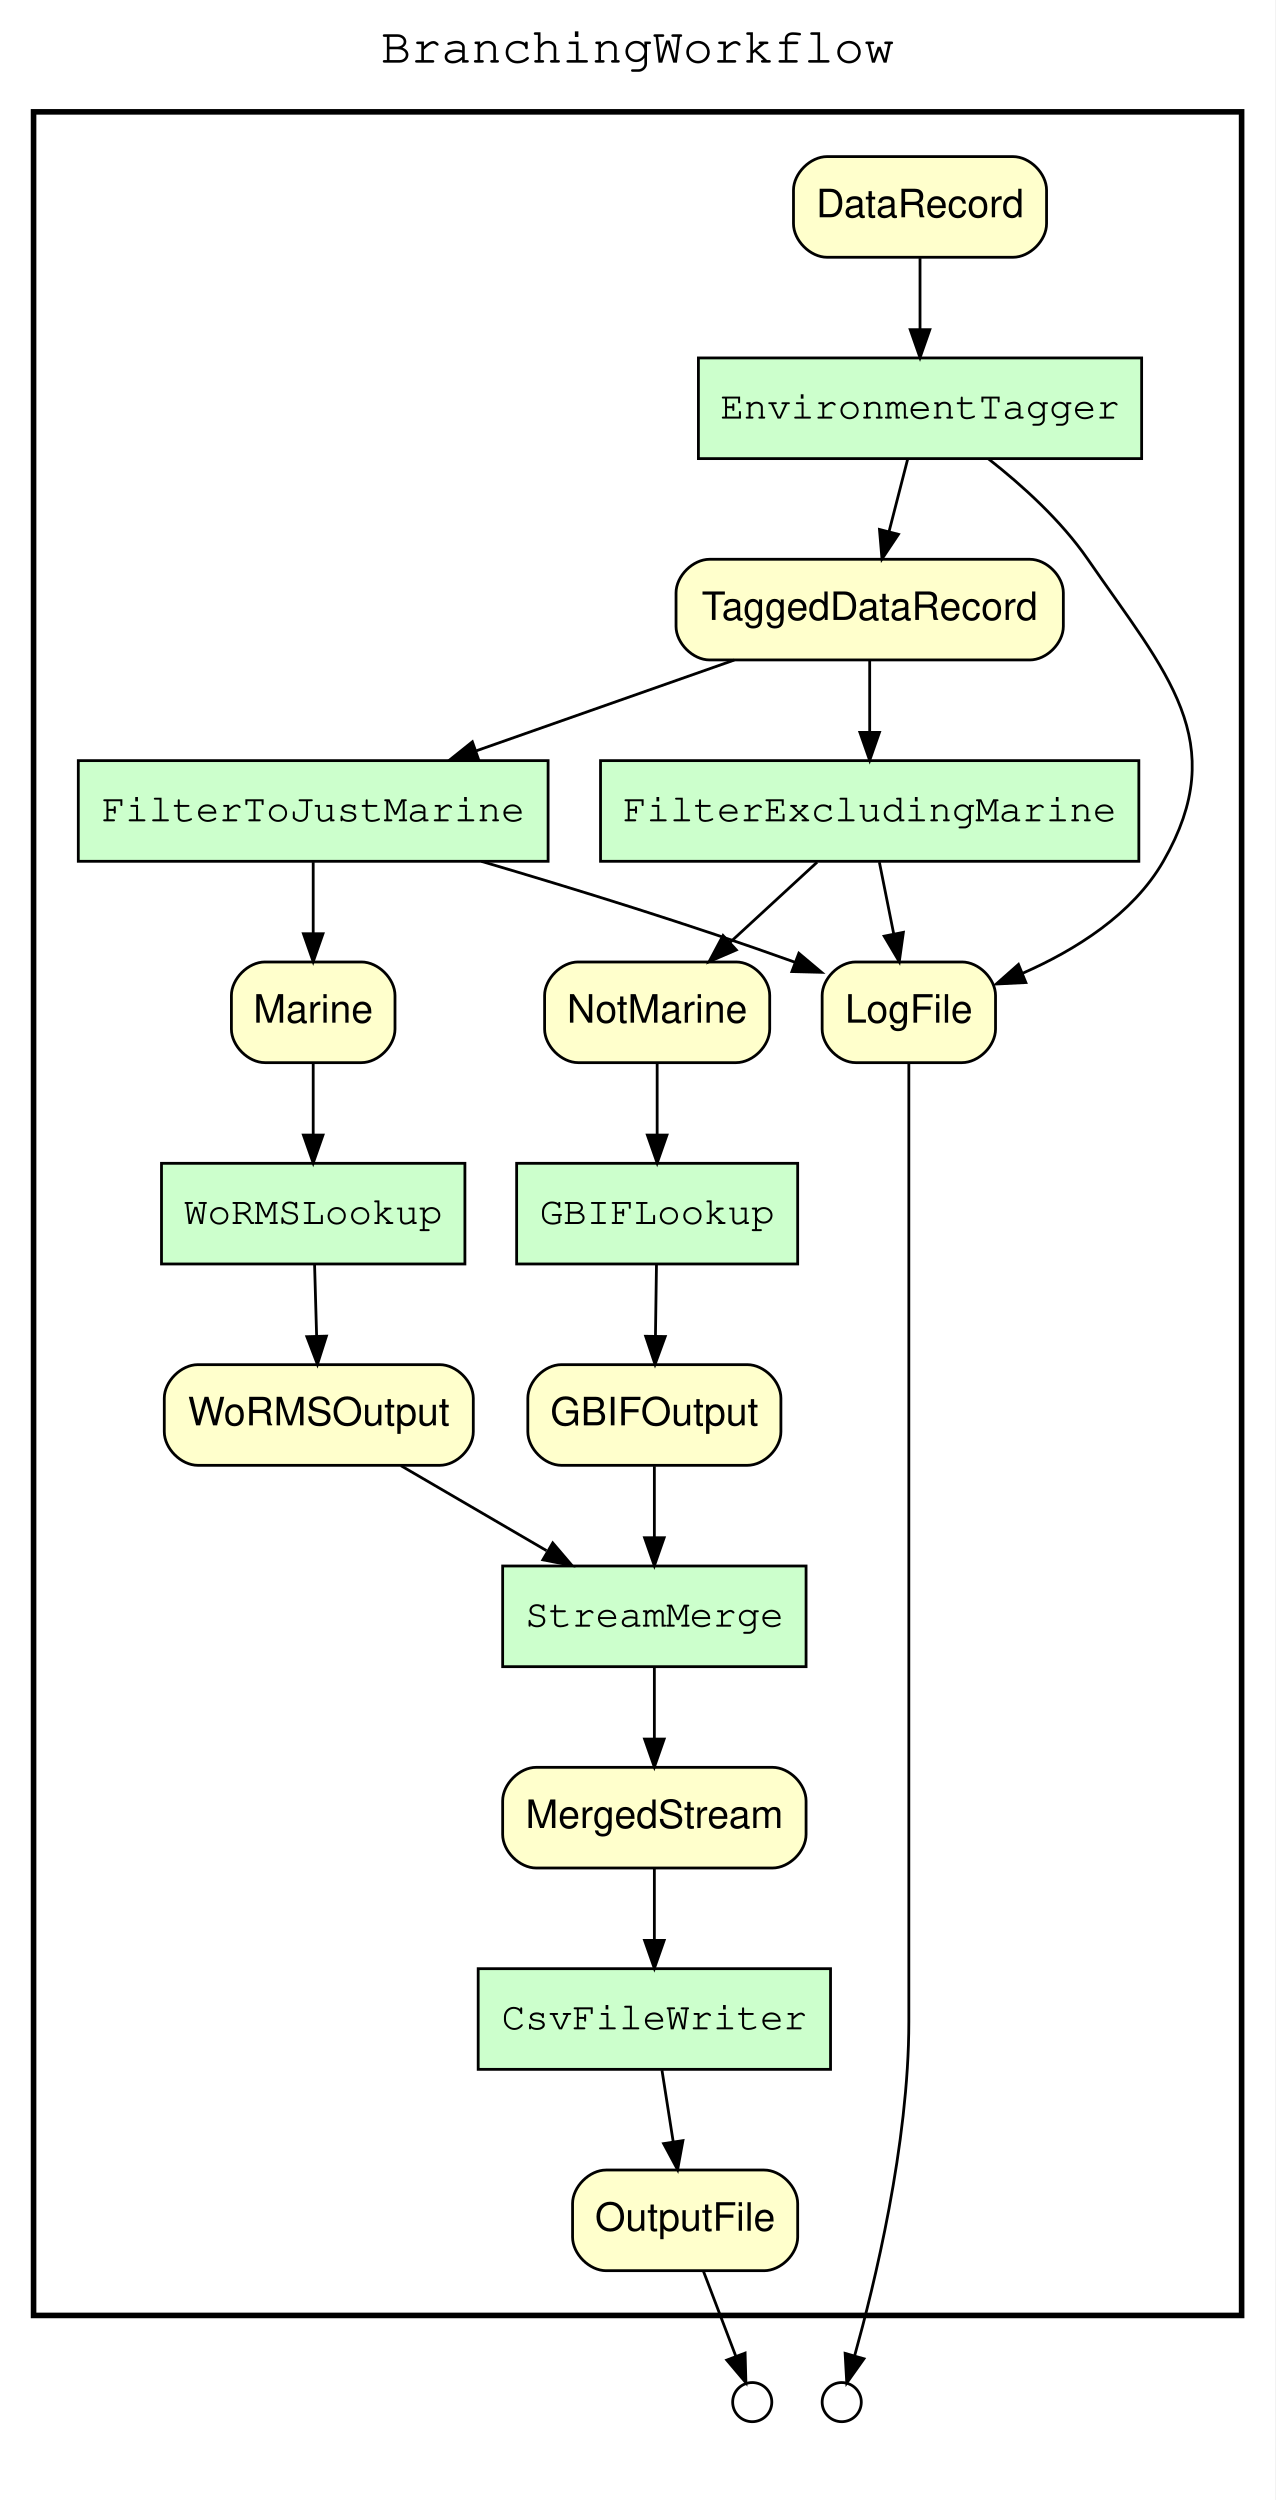
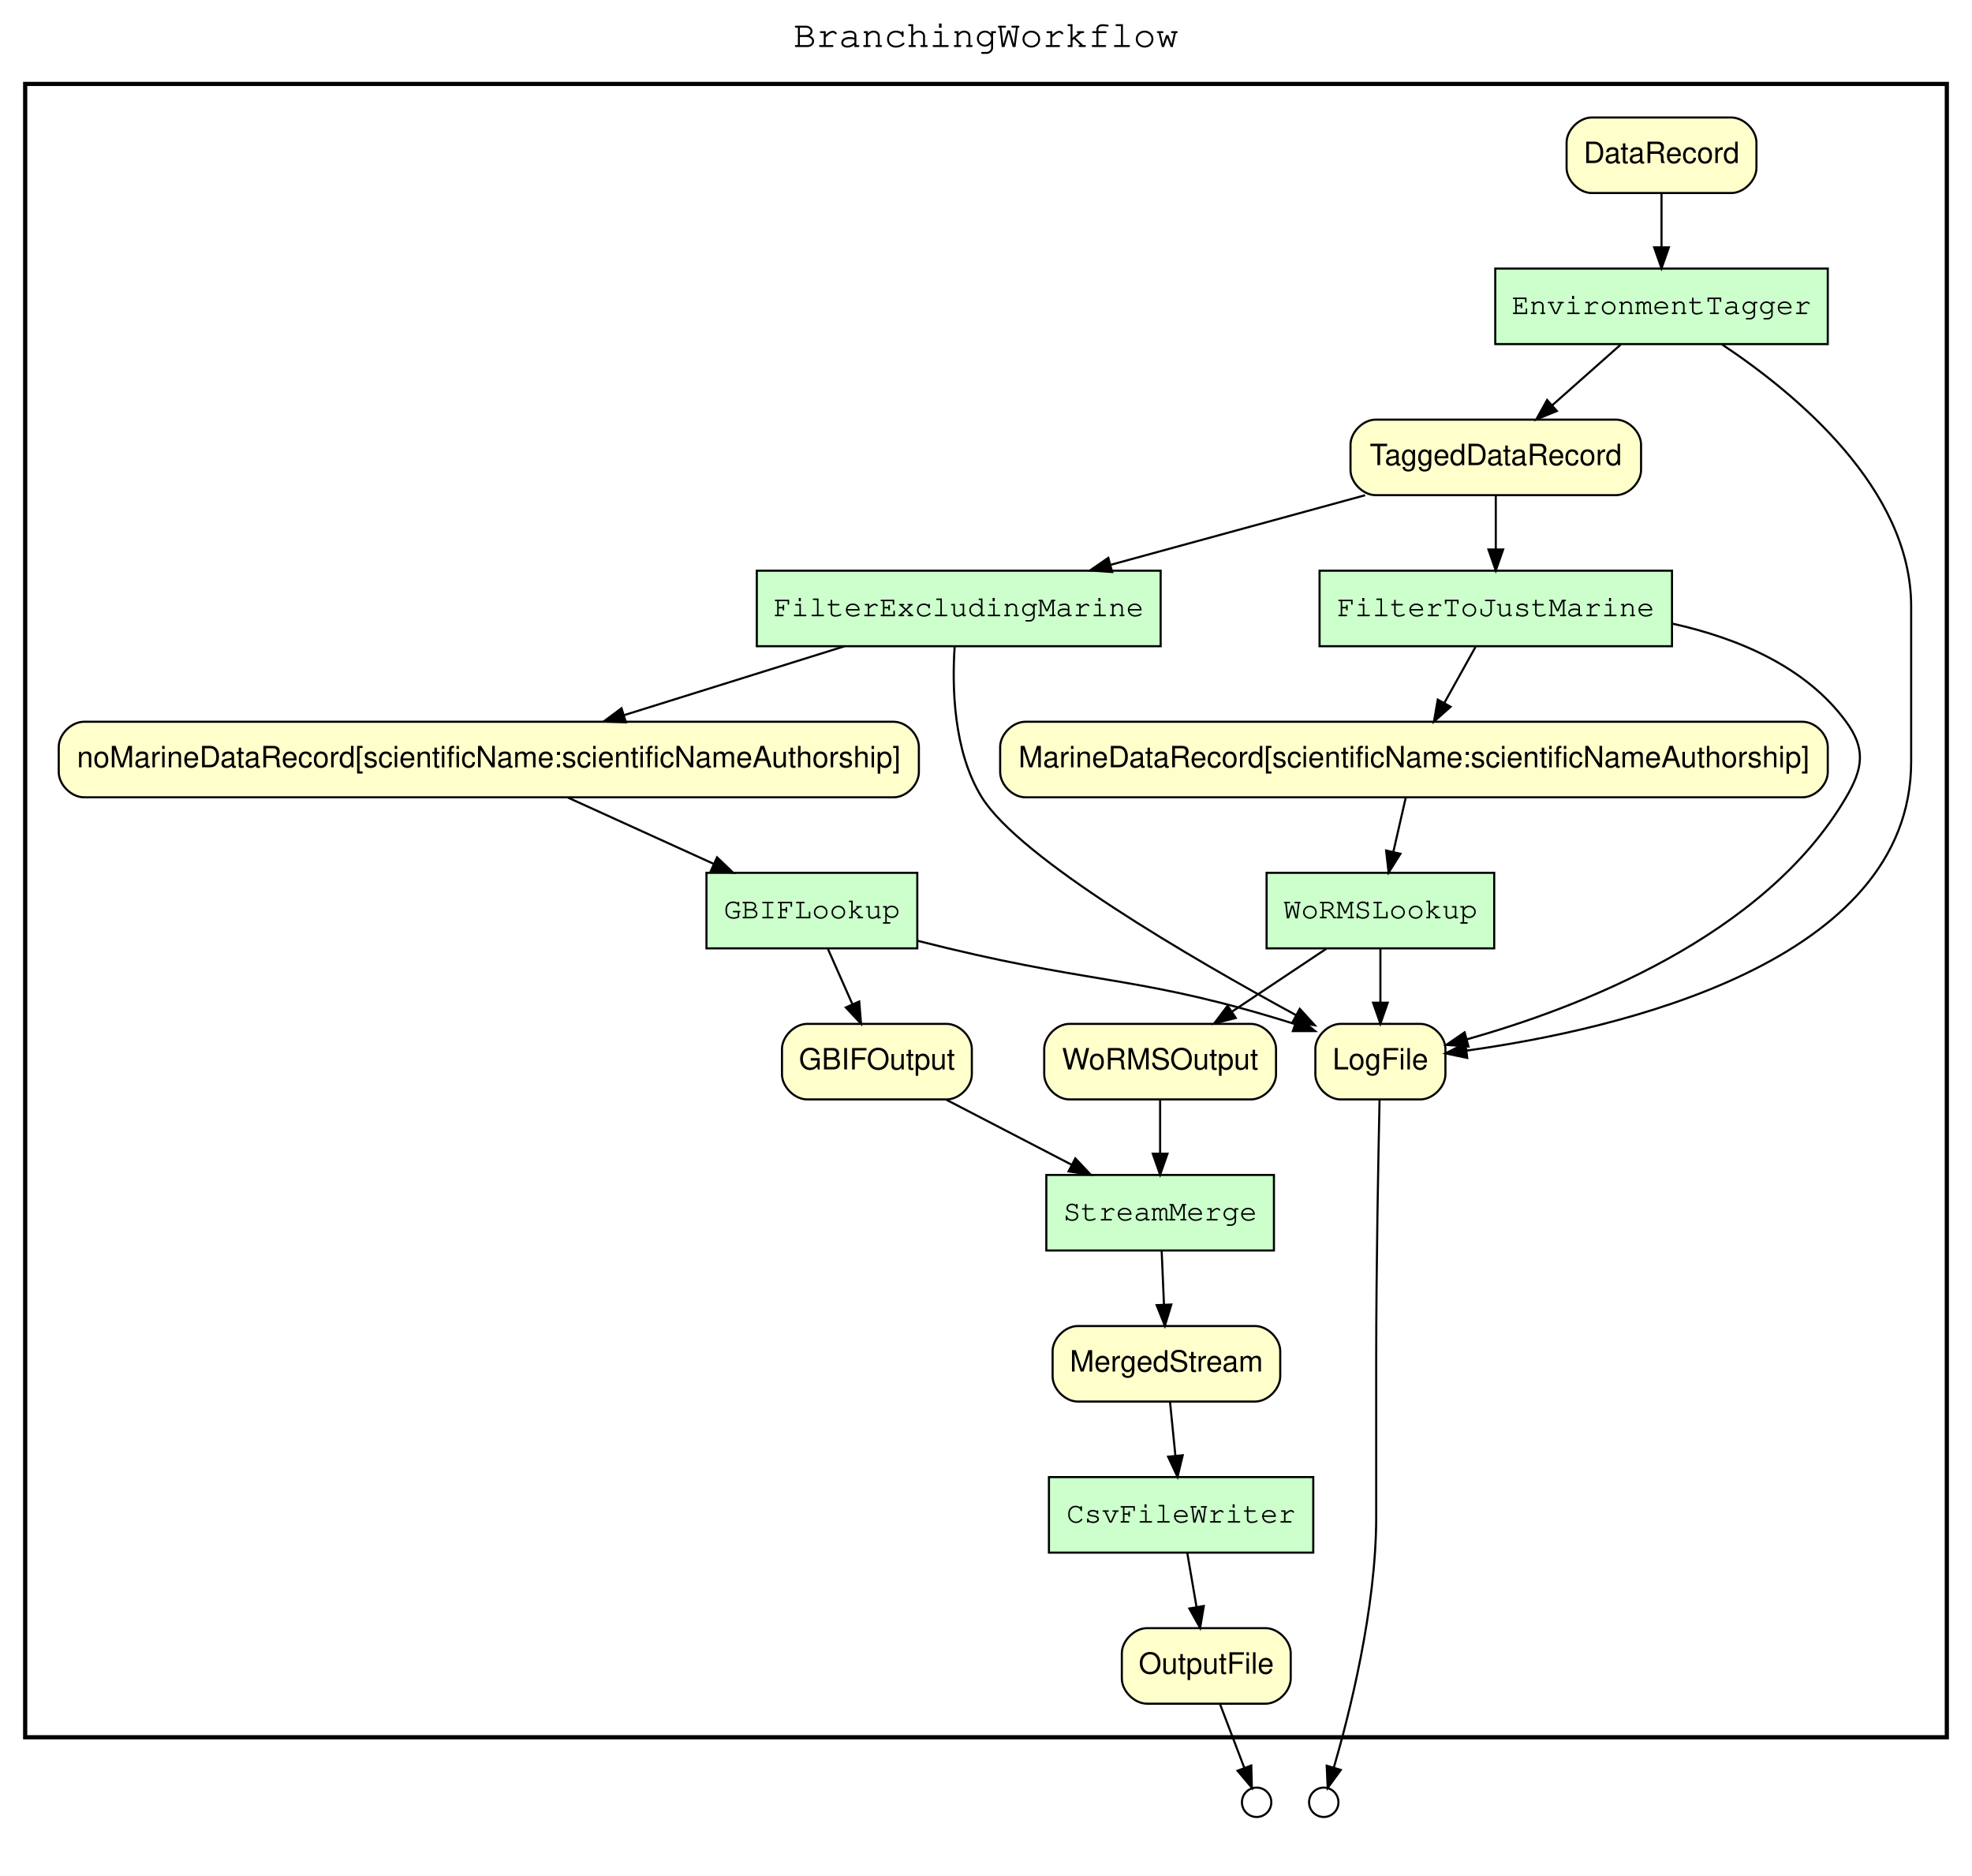
- <svg xmlns="http://www.w3.org/2000/svg" width="456pt" height="894pt" viewBox="0.00 0.00 456.00 894.00">
+ <svg xmlns="http://www.w3.org/2000/svg" width="940pt" height="894pt" viewBox="0.00 0.00 940.00 894.00">
  <g id="graph0" class="graph" transform="scale(1 1) rotate(0) translate(4 890)">
-     <polygon fill="white" stroke="none" points="-4,4 -4,-890 452,-890 452,4 -4,4" />
-     <text text-anchor="middle" x="224" y="-867.6" font-family="Courier,monospace" font-size="18.00">BranchingWorkflow</text>
+     <polygon fill="white" stroke="none" points="-4,4 -4,-890 936,-890 936,4 -4,4" />
+     <text text-anchor="middle" x="466" y="-867.6" font-family="Courier,monospace" font-size="18.00">BranchingWorkflow</text>
+     <g id="clust5" class="cluster">
+       <polygon fill="none" stroke="white" stroke-width="2" points="572,-8 572,-54 650,-54 650,-8 572,-8" />
+     </g>
+     <g id="clust6" class="cluster">
+       <polygon fill="none" stroke="white" stroke-width="2" points="580,-16 580,-46 642,-46 642,-16 580,-16" />
+     </g>
    <g id="clust1" class="cluster">
-       <polygon fill="none" stroke="black" stroke-width="2" points="8,-62 8,-850 440,-850 440,-62 8,-62" />
+       <polygon fill="none" stroke="black" stroke-width="2" points="8,-62 8,-850 924,-850 924,-62 8,-62" />
    </g>
    <g id="clust2" class="cluster">
-       <polygon fill="none" stroke="white" stroke-width="2" points="16,-70 16,-842 432,-842 432,-70 16,-70" />
-     </g>
-     <g id="clust5" class="cluster">
-       <polygon fill="none" stroke="white" stroke-width="2" points="242,-8 242,-54 320,-54 320,-8 242,-8" />
-     </g>
-     <g id="clust6" class="cluster">
-       <polygon fill="none" stroke="white" stroke-width="2" points="250,-16 250,-46 312,-46 312,-16 250,-16" />
+       <polygon fill="none" stroke="white" stroke-width="2" points="16,-70 16,-842 916,-842 916,-70 16,-70" />
    </g>
    <g id="node1" class="node">
-       <polygon fill="#ccffcc" stroke="black" points="403.25,-618 210.75,-618 210.75,-582 403.25,-582 403.25,-618" />
-       <text text-anchor="middle" x="307" y="-596.3" font-family="Courier,monospace" font-size="14.00">FilterExcludingMarine</text>
+       <polygon fill="#ccffcc" stroke="black" points="549.25,-618 356.75,-618 356.75,-582 549.25,-582 549.25,-618" />
+       <text text-anchor="middle" x="453" y="-596.3" font-family="Courier,monospace" font-size="14.00">FilterExcludingMarine</text>
    </g>
    <g id="node9" class="node">
-       <path fill="#ffffcc" stroke="black" d="M340,-546C340,-546 302,-546 302,-546 296,-546 290,-540 290,-534 290,-534 290,-522 290,-522 290,-516 296,-510 302,-510 302,-510 340,-510 340,-510 346,-510 352,-516 352,-522 352,-522 352,-534 352,-534 352,-540 346,-546 340,-546" />
-       <text text-anchor="middle" x="321" y="-524.3" font-family="Helvetica,sans-Serif" font-size="14.00">LogFile</text>
+       <path fill="#ffffcc" stroke="black" d="M673,-402C673,-402 635,-402 635,-402 629,-402 623,-396 623,-390 623,-390 623,-378 623,-378 623,-372 629,-366 635,-366 635,-366 673,-366 673,-366 679,-366 685,-372 685,-378 685,-378 685,-390 685,-390 685,-396 679,-402 673,-402" />
+       <text text-anchor="middle" x="654" y="-380.3" font-family="Helvetica,sans-Serif" font-size="14.00">LogFile</text>
+     </g>
+     <g id="edge10" class="edge">
+       <path fill="none" stroke="black" d="M451.066,-581.874C449.785,-562.857 450.361,-531.953 464,-510 482.145,-480.795 563.539,-433.474 613.725,-406.203" />
+       <polygon fill="black" stroke="black" points="615.573,-409.183 622.71,-401.353 612.248,-403.023 615.573,-409.183" />
+     </g>
+     <g id="node12" class="node">
+       <path fill="#ffffcc" stroke="black" d="M422,-546C422,-546 36,-546 36,-546 30,-546 24,-540 24,-534 24,-534 24,-522 24,-522 24,-516 30,-510 36,-510 36,-510 422,-510 422,-510 428,-510 434,-516 434,-522 434,-522 434,-534 434,-534 434,-540 428,-546 422,-546" />
+       <text text-anchor="middle" x="229" y="-524.3" font-family="Helvetica,sans-Serif" font-size="14.00">noMarineDataRecord[scientificName:scientificNameAuthorship]</text>
+     </g>
+     <g id="edge5" class="edge">
+       <path fill="none" stroke="black" d="M398.49,-581.966C366.784,-572.057 326.645,-559.514 293.387,-549.121" />
+       <polygon fill="black" stroke="black" points="294.343,-545.753 283.755,-546.111 292.255,-552.434 294.343,-545.753" />
+     </g>
+     <g id="node2" class="node">
+       <polygon fill="#ccffcc" stroke="black" points="793,-618 625,-618 625,-582 793,-582 793,-618" />
+       <text text-anchor="middle" x="709" y="-596.3" font-family="Courier,monospace" font-size="14.00">FilterToJustMarine</text>
+     </g>
+     <g id="edge11" class="edge">
+       <path fill="none" stroke="black" d="M793.331,-592.73C824.451,-585.834 856.779,-572.266 876,-546 885.449,-533.088 884.075,-523.813 876,-510 836.995,-443.275 747.807,-409.401 695.115,-394.619" />
+       <polygon fill="black" stroke="black" points="695.972,-391.226 685.405,-391.996 694.146,-397.983 695.972,-391.226" />
+     </g>
+     <g id="node11" class="node">
+       <path fill="#ffffcc" stroke="black" d="M855.25,-546C855.25,-546 484.75,-546 484.75,-546 478.75,-546 472.75,-540 472.75,-534 472.75,-534 472.75,-522 472.75,-522 472.75,-516 478.75,-510 484.75,-510 484.75,-510 855.25,-510 855.25,-510 861.25,-510 867.25,-516 867.25,-522 867.25,-522 867.25,-534 867.25,-534 867.25,-540 861.25,-546 855.25,-546" />
+       <text text-anchor="middle" x="670" y="-524.3" font-family="Helvetica,sans-Serif" font-size="14.00">MarineDataRecord[scientificName:scientificNameAuthorship]</text>
+     </g>
+     <g id="edge6" class="edge">
+       <path fill="none" stroke="black" d="M699.36,-581.697C694.873,-573.644 689.441,-563.894 684.476,-554.982" />
+       <polygon fill="black" stroke="black" points="687.454,-553.137 679.53,-546.104 681.339,-556.544 687.454,-553.137" />
+     </g>
+     <g id="node3" class="node">
+       <polygon fill="#ccffcc" stroke="black" points="603.25,-330 494.75,-330 494.75,-294 603.25,-294 603.25,-330" />
+       <text text-anchor="middle" x="549" y="-308.3" font-family="Courier,monospace" font-size="14.00">StreamMerge</text>
+     </g>
+     <g id="node15" class="node">
+       <path fill="#ffffcc" stroke="black" d="M594.25,-258C594.25,-258 509.75,-258 509.75,-258 503.75,-258 497.75,-252 497.75,-246 497.75,-246 497.75,-234 497.75,-234 497.75,-228 503.75,-222 509.75,-222 509.75,-222 594.25,-222 594.25,-222 600.25,-222 606.25,-228 606.25,-234 606.25,-234 606.25,-246 606.25,-246 606.25,-252 600.25,-258 594.25,-258" />
+       <text text-anchor="middle" x="552" y="-236.3" font-family="Helvetica,sans-Serif" font-size="14.00">MergedStream</text>
+     </g>
+     <g id="edge2" class="edge">
+       <path fill="none" stroke="black" d="M549.742,-293.697C550.072,-285.983 550.469,-276.712 550.838,-268.112" />
+       <polygon fill="black" stroke="black" points="554.335,-268.245 551.267,-258.104 547.342,-267.945 554.335,-268.245" />
+     </g>
+     <g id="node4" class="node">
+       <polygon fill="#ccffcc" stroke="black" points="622,-186 496,-186 496,-150 622,-150 622,-186" />
+       <text text-anchor="middle" x="559" y="-164.3" font-family="Courier,monospace" font-size="14.00">CsvFileWriter</text>
+     </g>
+     <g id="node16" class="node">
+       <path fill="#ffffcc" stroke="black" d="M599.25,-114C599.25,-114 542.75,-114 542.75,-114 536.75,-114 530.75,-108 530.75,-102 530.75,-102 530.75,-90 530.75,-90 530.75,-84 536.75,-78 542.75,-78 542.75,-78 599.25,-78 599.25,-78 605.25,-78 611.25,-84 611.25,-90 611.25,-90 611.25,-102 611.25,-102 611.25,-108 605.25,-114 599.25,-114" />
+       <text text-anchor="middle" x="571" y="-92.3" font-family="Helvetica,sans-Serif" font-size="14.00">OutputFile</text>
+     </g>
+     <g id="edge1" class="edge">
+       <path fill="none" stroke="black" d="M561.966,-149.697C563.289,-141.983 564.878,-132.712 566.352,-124.112" />
+       <polygon fill="black" stroke="black" points="569.828,-124.552 568.068,-114.104 562.928,-123.369 569.828,-124.552" />
+     </g>
+     <g id="node5" class="node">
+       <polygon fill="#ccffcc" stroke="black" points="433.25,-474 332.75,-474 332.75,-438 433.25,-438 433.25,-474" />
+       <text text-anchor="middle" x="383" y="-452.3" font-family="Courier,monospace" font-size="14.00">GBIFLookup</text>
    </g>
    <g id="edge8" class="edge">
-       <path fill="none" stroke="black" d="M310.461,-581.697C312.003,-573.983 313.858,-564.712 315.578,-556.112" />
-       <polygon fill="black" stroke="black" points="319.05,-556.597 317.579,-546.104 312.186,-555.224 319.05,-556.597" />
+       <path fill="none" stroke="black" d="M433.338,-441.617C438.286,-440.367 443.236,-439.142 448,-438 520.99,-420.5 541.382,-424.463 613,-402 613.101,-401.968 613.202,-401.936 613.304,-401.904" />
+       <polygon fill="black" stroke="black" points="614.576,-405.168 622.873,-398.578 612.278,-398.555 614.576,-405.168" />
    </g>
-     <g id="node12" class="node">
-       <path fill="#ffffcc" stroke="black" d="M259.25,-546C259.25,-546 202.75,-546 202.75,-546 196.75,-546 190.75,-540 190.75,-534 190.75,-534 190.75,-522 190.75,-522 190.75,-516 196.75,-510 202.75,-510 202.75,-510 259.25,-510 259.25,-510 265.25,-510 271.25,-516 271.25,-522 271.25,-522 271.25,-534 271.25,-534 271.25,-540 265.25,-546 259.25,-546" />
-       <text text-anchor="middle" x="231" y="-524.3" font-family="Helvetica,sans-Serif" font-size="14.00">NotMarine</text>
+     <g id="node14" class="node">
+       <path fill="#ffffcc" stroke="black" d="M447.25,-402C447.25,-402 380.75,-402 380.75,-402 374.75,-402 368.75,-396 368.75,-390 368.75,-390 368.75,-378 368.75,-378 368.75,-372 374.75,-366 380.75,-366 380.75,-366 447.25,-366 447.25,-366 453.25,-366 459.25,-372 459.25,-378 459.25,-378 459.25,-390 459.25,-390 459.25,-396 453.25,-402 447.25,-402" />
+       <text text-anchor="middle" x="414" y="-380.3" font-family="Helvetica,sans-Serif" font-size="14.00">GBIFOutput</text>
    </g>
-     <g id="edge5" class="edge">
-       <path fill="none" stroke="black" d="M288.213,-581.697C278.826,-573.05 267.316,-562.449 257.087,-553.027" />
-       <polygon fill="black" stroke="black" points="259.297,-550.305 249.57,-546.104 254.555,-555.454 259.297,-550.305" />
+     <g id="edge3" class="edge">
+       <path fill="none" stroke="black" d="M390.663,-437.697C394.192,-429.728 398.456,-420.1 402.369,-411.264" />
+       <polygon fill="black" stroke="black" points="405.576,-412.665 406.425,-402.104 399.176,-409.831 405.576,-412.665" />
    </g>
-     <g id="node2" class="node">
-       <polygon fill="#ccffcc" stroke="black" points="192,-618 24,-618 24,-582 192,-582 192,-618" />
-       <text text-anchor="middle" x="108" y="-596.3" font-family="Courier,monospace" font-size="14.00">FilterToJustMarine</text>
+     <g id="node6" class="node">
+       <polygon fill="#ccffcc" stroke="black" points="708.25,-474 599.75,-474 599.75,-438 708.25,-438 708.25,-474" />
+       <text text-anchor="middle" x="654" y="-452.3" font-family="Courier,monospace" font-size="14.00">WoRMSLookup</text>
    </g>
    <g id="edge9" class="edge">
-       <path fill="none" stroke="black" d="M168.158,-581.974C201.387,-572.192 243.256,-559.245 280,-546 280.1,-545.964 280.199,-545.928 280.299,-545.892" />
-       <polygon fill="black" stroke="black" points="281.668,-549.116 289.779,-542.3 279.188,-542.57 281.668,-549.116" />
-     </g>
-     <g id="node11" class="node">
-       <path fill="#ffffcc" stroke="black" d="M125.25,-546C125.25,-546 90.75,-546 90.75,-546 84.75,-546 78.75,-540 78.75,-534 78.75,-534 78.75,-522 78.75,-522 78.75,-516 84.75,-510 90.75,-510 90.75,-510 125.25,-510 125.25,-510 131.25,-510 137.25,-516 137.25,-522 137.25,-522 137.25,-534 137.25,-534 137.25,-540 131.25,-546 125.25,-546" />
-       <text text-anchor="middle" x="108" y="-524.3" font-family="Helvetica,sans-Serif" font-size="14.00">Marine</text>
-     </g>
-     <g id="edge6" class="edge">
-       <path fill="none" stroke="black" d="M108,-581.697C108,-573.983 108,-564.712 108,-556.112" />
-       <polygon fill="black" stroke="black" points="111.5,-556.104 108,-546.104 104.5,-556.104 111.5,-556.104" />
-     </g>
-     <g id="node3" class="node">
-       <polygon fill="#ccffcc" stroke="black" points="284.25,-330 175.75,-330 175.75,-294 284.25,-294 284.25,-330" />
-       <text text-anchor="middle" x="230" y="-308.3" font-family="Courier,monospace" font-size="14.00">StreamMerge</text>
-     </g>
-     <g id="node15" class="node">
-       <path fill="#ffffcc" stroke="black" d="M272.25,-258C272.25,-258 187.75,-258 187.75,-258 181.75,-258 175.75,-252 175.75,-246 175.75,-246 175.75,-234 175.75,-234 175.75,-228 181.75,-222 187.75,-222 187.75,-222 272.25,-222 272.25,-222 278.25,-222 284.25,-228 284.25,-234 284.25,-234 284.25,-246 284.25,-246 284.25,-252 278.25,-258 272.25,-258" />
-       <text text-anchor="middle" x="230" y="-236.3" font-family="Helvetica,sans-Serif" font-size="14.00">MergedStream</text>
-     </g>
-     <g id="edge2" class="edge">
-       <path fill="none" stroke="black" d="M230,-293.697C230,-285.983 230,-276.712 230,-268.112" />
-       <polygon fill="black" stroke="black" points="233.5,-268.104 230,-258.104 226.5,-268.104 233.5,-268.104" />
-     </g>
-     <g id="node4" class="node">
-       <polygon fill="#ccffcc" stroke="black" points="293,-186 167,-186 167,-150 293,-150 293,-186" />
-       <text text-anchor="middle" x="230" y="-164.3" font-family="Courier,monospace" font-size="14.00">CsvFileWriter</text>
-     </g>
-     <g id="node16" class="node">
-       <path fill="#ffffcc" stroke="black" d="M269.25,-114C269.25,-114 212.75,-114 212.75,-114 206.75,-114 200.75,-108 200.75,-102 200.75,-102 200.75,-90 200.75,-90 200.75,-84 206.75,-78 212.75,-78 212.75,-78 269.25,-78 269.25,-78 275.25,-78 281.25,-84 281.25,-90 281.25,-90 281.25,-102 281.25,-102 281.25,-108 275.25,-114 269.25,-114" />
-       <text text-anchor="middle" x="241" y="-92.3" font-family="Helvetica,sans-Serif" font-size="14.00">OutputFile</text>
-     </g>
-     <g id="edge1" class="edge">
-       <path fill="none" stroke="black" d="M232.719,-149.697C233.931,-141.983 235.388,-132.712 236.739,-124.112" />
-       <polygon fill="black" stroke="black" points="240.217,-124.526 238.312,-114.104 233.302,-123.44 240.217,-124.526" />
-     </g>
-     <g id="node5" class="node">
-       <polygon fill="#ccffcc" stroke="black" points="281.25,-474 180.75,-474 180.75,-438 281.25,-438 281.25,-474" />
-       <text text-anchor="middle" x="231" y="-452.3" font-family="Courier,monospace" font-size="14.00">GBIFLookup</text>
-     </g>
-     <g id="node14" class="node">
-       <path fill="#ffffcc" stroke="black" d="M263.25,-402C263.25,-402 196.75,-402 196.75,-402 190.75,-402 184.75,-396 184.75,-390 184.75,-390 184.75,-378 184.75,-378 184.75,-372 190.75,-366 196.75,-366 196.75,-366 263.25,-366 263.25,-366 269.25,-366 275.25,-372 275.25,-378 275.25,-378 275.25,-390 275.25,-390 275.25,-396 269.25,-402 263.25,-402" />
-       <text text-anchor="middle" x="230" y="-380.3" font-family="Helvetica,sans-Serif" font-size="14.00">GBIFOutput</text>
-     </g>
-     <g id="edge3" class="edge">
-       <path fill="none" stroke="black" d="M230.753,-437.697C230.643,-429.983 230.51,-420.712 230.387,-412.112" />
-       <polygon fill="black" stroke="black" points="233.887,-412.053 230.244,-402.104 226.888,-412.153 233.887,-412.053" />
-     </g>
-     <g id="node6" class="node">
-       <polygon fill="#ccffcc" stroke="black" points="162.25,-474 53.75,-474 53.75,-438 162.25,-438 162.25,-474" />
-       <text text-anchor="middle" x="108" y="-452.3" font-family="Courier,monospace" font-size="14.00">WoRMSLookup</text>
+       <path fill="none" stroke="black" d="M654,-437.697C654,-429.983 654,-420.712 654,-412.112" />
+       <polygon fill="black" stroke="black" points="657.5,-412.104 654,-402.104 650.5,-412.104 657.5,-412.104" />
    </g>
    <g id="node13" class="node">
-       <path fill="#ffffcc" stroke="black" d="M153.25,-402C153.25,-402 66.75,-402 66.75,-402 60.75,-402 54.75,-396 54.75,-390 54.75,-390 54.75,-378 54.75,-378 54.75,-372 60.75,-366 66.75,-366 66.75,-366 153.25,-366 153.25,-366 159.25,-366 165.25,-372 165.25,-378 165.25,-378 165.25,-390 165.25,-390 165.25,-396 159.25,-402 153.25,-402" />
-       <text text-anchor="middle" x="110" y="-380.3" font-family="Helvetica,sans-Serif" font-size="14.00">WoRMSOutput</text>
+       <path fill="#ffffcc" stroke="black" d="M592.25,-402C592.25,-402 505.75,-402 505.75,-402 499.75,-402 493.75,-396 493.75,-390 493.75,-390 493.75,-378 493.75,-378 493.75,-372 499.75,-366 505.75,-366 505.75,-366 592.25,-366 592.25,-366 598.25,-366 604.25,-372 604.25,-378 604.25,-378 604.25,-390 604.25,-390 604.25,-396 598.25,-402 592.25,-402" />
+       <text text-anchor="middle" x="549" y="-380.3" font-family="Helvetica,sans-Serif" font-size="14.00">WoRMSOutput</text>
    </g>
    <g id="edge4" class="edge">
-       <path fill="none" stroke="black" d="M108.494,-437.697C108.715,-429.983 108.98,-420.712 109.225,-412.112" />
-       <polygon fill="black" stroke="black" points="112.724,-412.2 109.511,-402.104 105.727,-412 112.724,-412.2" />
+       <path fill="none" stroke="black" d="M628.314,-437.876C614.712,-428.808 597.828,-417.552 583.139,-407.759" />
+       <polygon fill="black" stroke="black" points="585.047,-404.825 574.785,-402.19 581.164,-410.649 585.047,-404.825" />
    </g>
    <g id="node7" class="node">
-       <polygon fill="#ccffcc" stroke="black" points="404.25,-762 245.75,-762 245.75,-726 404.25,-726 404.25,-762" />
-       <text text-anchor="middle" x="325" y="-740.3" font-family="Courier,monospace" font-size="14.00">EnvironmentTagger</text>
+       <polygon fill="#ccffcc" stroke="black" points="867.25,-762 708.75,-762 708.75,-726 867.25,-726 867.25,-762" />
+       <text text-anchor="middle" x="788" y="-740.3" font-family="Courier,monospace" font-size="14.00">EnvironmentTagger</text>
    </g>
-     <g id="edge10" class="edge">
-       <path fill="none" stroke="black" d="M349.501,-725.884C361.537,-716.449 375.462,-703.851 385,-690 413.06,-649.249 436.657,-624.895 412,-582 401.088,-563.016 380.469,-550.195 361.613,-541.925" />
-       <polygon fill="black" stroke="black" points="362.845,-538.647 352.263,-538.115 360.203,-545.13 362.845,-538.647" />
+     <g id="edge12" class="edge">
+       <path fill="none" stroke="black" d="M816.807,-725.852C852.025,-702.454 907,-656.967 907,-601 907,-601 907,-601 907,-527 907,-430.984 766.719,-399.226 695.071,-389.267" />
+       <polygon fill="black" stroke="black" points="695.393,-385.779 685.023,-387.951 694.483,-392.72 695.393,-385.779" />
    </g>
    <g id="node10" class="node">
-       <path fill="#ffffcc" stroke="black" d="M364.25,-690C364.25,-690 249.75,-690 249.75,-690 243.75,-690 237.75,-684 237.75,-678 237.75,-678 237.75,-666 237.75,-666 237.75,-660 243.75,-654 249.75,-654 249.75,-654 364.25,-654 364.25,-654 370.25,-654 376.25,-660 376.25,-666 376.25,-666 376.25,-678 376.25,-678 376.25,-684 370.25,-690 364.25,-690" />
-       <text text-anchor="middle" x="307" y="-668.3" font-family="Helvetica,sans-Serif" font-size="14.00">TaggedDataRecord</text>
+       <path fill="#ffffcc" stroke="black" d="M766.25,-690C766.25,-690 651.75,-690 651.75,-690 645.75,-690 639.75,-684 639.75,-678 639.75,-678 639.75,-666 639.75,-666 639.75,-660 645.75,-654 651.75,-654 651.75,-654 766.25,-654 766.25,-654 772.25,-654 778.25,-660 778.25,-666 778.25,-666 778.25,-678 778.25,-678 778.25,-684 772.25,-690 766.25,-690" />
+       <text text-anchor="middle" x="709" y="-668.3" font-family="Helvetica,sans-Serif" font-size="14.00">TaggedDataRecord</text>
    </g>
    <g id="edge7" class="edge">
-       <path fill="none" stroke="black" d="M320.551,-725.697C318.545,-717.898 316.131,-708.509 313.899,-699.829" />
-       <polygon fill="black" stroke="black" points="317.278,-698.918 311.398,-690.104 310.499,-700.661 317.278,-698.918" />
+       <path fill="none" stroke="black" d="M768.472,-725.697C758.618,-716.965 746.514,-706.24 735.804,-696.75" />
+       <polygon fill="black" stroke="black" points="738.109,-694.117 728.303,-690.104 733.467,-699.356 738.109,-694.117" />
    </g>
    <g id="node8" class="node">
-       <path fill="#ffffcc" stroke="black" d="M358.25,-834C358.25,-834 291.75,-834 291.75,-834 285.75,-834 279.75,-828 279.75,-822 279.75,-822 279.75,-810 279.75,-810 279.75,-804 285.75,-798 291.75,-798 291.75,-798 358.25,-798 358.25,-798 364.25,-798 370.25,-804 370.25,-810 370.25,-810 370.25,-822 370.25,-822 370.25,-828 364.25,-834 358.25,-834" />
-       <text text-anchor="middle" x="325" y="-812.3" font-family="Helvetica,sans-Serif" font-size="14.00">DataRecord</text>
+       <path fill="#ffffcc" stroke="black" d="M821.25,-834C821.25,-834 754.75,-834 754.75,-834 748.75,-834 742.75,-828 742.75,-822 742.75,-822 742.75,-810 742.75,-810 742.75,-804 748.75,-798 754.75,-798 754.75,-798 821.25,-798 821.25,-798 827.25,-798 833.25,-804 833.25,-810 833.25,-810 833.25,-822 833.25,-822 833.25,-828 827.25,-834 821.25,-834" />
+       <text text-anchor="middle" x="788" y="-812.3" font-family="Helvetica,sans-Serif" font-size="14.00">DataRecord</text>
    </g>
-     <g id="edge11" class="edge">
-       <path fill="none" stroke="black" d="M325,-797.697C325,-789.983 325,-780.712 325,-772.112" />
-       <polygon fill="black" stroke="black" points="328.5,-772.104 325,-762.104 321.5,-772.104 328.5,-772.104" />
+     <g id="edge13" class="edge">
+       <path fill="none" stroke="black" d="M788,-797.697C788,-789.983 788,-780.712 788,-772.112" />
+       <polygon fill="black" stroke="black" points="791.5,-772.104 788,-762.104 784.5,-772.104 791.5,-772.104" />
    </g>
    <g id="node17" class="node">
-       <ellipse fill="none" stroke="black" cx="297" cy="-31" rx="7" ry="7" />
+       <ellipse fill="none" stroke="black" cx="627" cy="-31" rx="7" ry="7" />
+     </g>
+     <g id="edge21" class="edge">
+       <path fill="none" stroke="black" d="M653.605,-365.952C653.022,-339.294 652,-286.119 652,-241 652,-241 652,-241 652,-167 652,-123.171 639.102,-72.655 631.835,-47.671" />
+       <polygon fill="black" stroke="black" points="635.112,-46.417 628.879,-37.85 628.409,-48.434 635.112,-46.417" />
+     </g>
+     <g id="edge15" class="edge">
+       <path fill="none" stroke="black" d="M646.703,-653.966C610.156,-643.972 563.806,-631.298 525.609,-620.854" />
+       <polygon fill="black" stroke="black" points="526.146,-617.372 515.577,-618.111 524.299,-624.124 526.146,-617.372" />
+     </g>
+     <g id="edge14" class="edge">
+       <path fill="none" stroke="black" d="M709,-653.697C709,-645.983 709,-636.712 709,-628.112" />
+       <polygon fill="black" stroke="black" points="712.5,-628.104 709,-618.104 705.5,-628.104 712.5,-628.104" />
+     </g>
+     <g id="edge16" class="edge">
+       <path fill="none" stroke="black" d="M666.045,-509.697C664.282,-501.983 662.163,-492.712 660.197,-484.112" />
+       <polygon fill="black" stroke="black" points="663.55,-483.073 657.91,-474.104 656.726,-484.633 663.55,-483.073" />
+     </g>
+     <g id="edge17" class="edge">
+       <path fill="none" stroke="black" d="M266.673,-509.876C287.632,-500.349 313.905,-488.407 336.177,-478.283" />
+       <polygon fill="black" stroke="black" points="337.794,-481.393 345.45,-474.068 334.898,-475.02 337.794,-481.393" />
+     </g>
+     <g id="edge18" class="edge">
+       <path fill="none" stroke="black" d="M549,-365.697C549,-357.983 549,-348.712 549,-340.112" />
+       <polygon fill="black" stroke="black" points="552.5,-340.104 549,-330.104 545.5,-340.104 552.5,-340.104" />
    </g>
    <g id="edge19" class="edge">
-       <path fill="none" stroke="black" d="M321,-509.951C321,-483.292 321,-430.115 321,-385 321,-385 321,-385 321,-167 321,-123.228 308.618,-72.687 301.641,-47.684" />
-       <polygon fill="black" stroke="black" points="304.94,-46.492 298.804,-37.855 298.215,-48.434 304.94,-46.492" />
+       <path fill="none" stroke="black" d="M447.025,-365.876C465.085,-356.512 487.645,-344.814 506.951,-334.803" />
+       <polygon fill="black" stroke="black" points="508.582,-337.9 515.848,-330.19 505.36,-331.686 508.582,-337.9" />
    </g>
-     <g id="edge13" class="edge">
-       <path fill="none" stroke="black" d="M307,-653.697C307,-645.983 307,-636.712 307,-628.112" />
-       <polygon fill="black" stroke="black" points="310.5,-628.104 307,-618.104 303.5,-628.104 310.5,-628.104" />
-     </g>
-     <g id="edge12" class="edge">
-       <path fill="none" stroke="black" d="M258.574,-653.966C230.769,-644.185 195.664,-631.836 166.346,-621.524" />
-       <polygon fill="black" stroke="black" points="167.238,-618.127 156.644,-618.111 164.916,-624.731 167.238,-618.127" />
-     </g>
-     <g id="edge14" class="edge">
-       <path fill="none" stroke="black" d="M108,-509.697C108,-501.983 108,-492.712 108,-484.112" />
-       <polygon fill="black" stroke="black" points="111.5,-484.104 108,-474.104 104.5,-484.104 111.5,-484.104" />
-     </g>
-     <g id="edge15" class="edge">
-       <path fill="none" stroke="black" d="M231,-509.697C231,-501.983 231,-492.712 231,-484.112" />
-       <polygon fill="black" stroke="black" points="234.5,-484.104 231,-474.104 227.5,-484.104 234.5,-484.104" />
-     </g>
-     <g id="edge16" class="edge">
-       <path fill="none" stroke="black" d="M139.355,-365.876C155.045,-356.724 174.557,-345.342 191.454,-335.485" />
-       <polygon fill="black" stroke="black" points="193.658,-338.252 200.532,-330.19 190.13,-332.205 193.658,-338.252" />
-     </g>
-     <g id="edge17" class="edge">
-       <path fill="none" stroke="black" d="M230,-365.697C230,-357.983 230,-348.712 230,-340.112" />
-       <polygon fill="black" stroke="black" points="233.5,-340.104 230,-330.104 226.5,-340.104 233.5,-340.104" />
-     </g>
-     <g id="edge18" class="edge">
-       <path fill="none" stroke="black" d="M230,-221.697C230,-213.983 230,-204.712 230,-196.112" />
-       <polygon fill="black" stroke="black" points="233.5,-196.104 230,-186.104 226.5,-196.104 233.5,-196.104" />
+     <g id="edge20" class="edge">
+       <path fill="none" stroke="black" d="M553.73,-221.697C554.502,-213.983 555.429,-204.712 556.289,-196.112" />
+       <polygon fill="black" stroke="black" points="559.777,-196.403 557.29,-186.104 552.812,-195.706 559.777,-196.403" />
    </g>
    <g id="node18" class="node">
-       <ellipse fill="none" stroke="black" cx="265" cy="-31" rx="7" ry="7" />
+       <ellipse fill="none" stroke="black" cx="595" cy="-31" rx="7" ry="7" />
    </g>
-     <g id="edge20" class="edge">
-       <path fill="none" stroke="black" d="M247.558,-77.785C251.189,-68.254 255.664,-56.508 259.171,-47.3" />
-       <polygon fill="black" stroke="black" points="262.447,-48.532 262.737,-37.941 255.906,-46.04 262.447,-48.532" />
+     <g id="edge22" class="edge">
+       <path fill="none" stroke="black" d="M577.558,-77.785C581.189,-68.254 585.664,-56.508 589.171,-47.3" />
+       <polygon fill="black" stroke="black" points="592.447,-48.532 592.737,-37.941 585.906,-46.04 592.447,-48.532" />
    </g>
  </g>
</svg>
